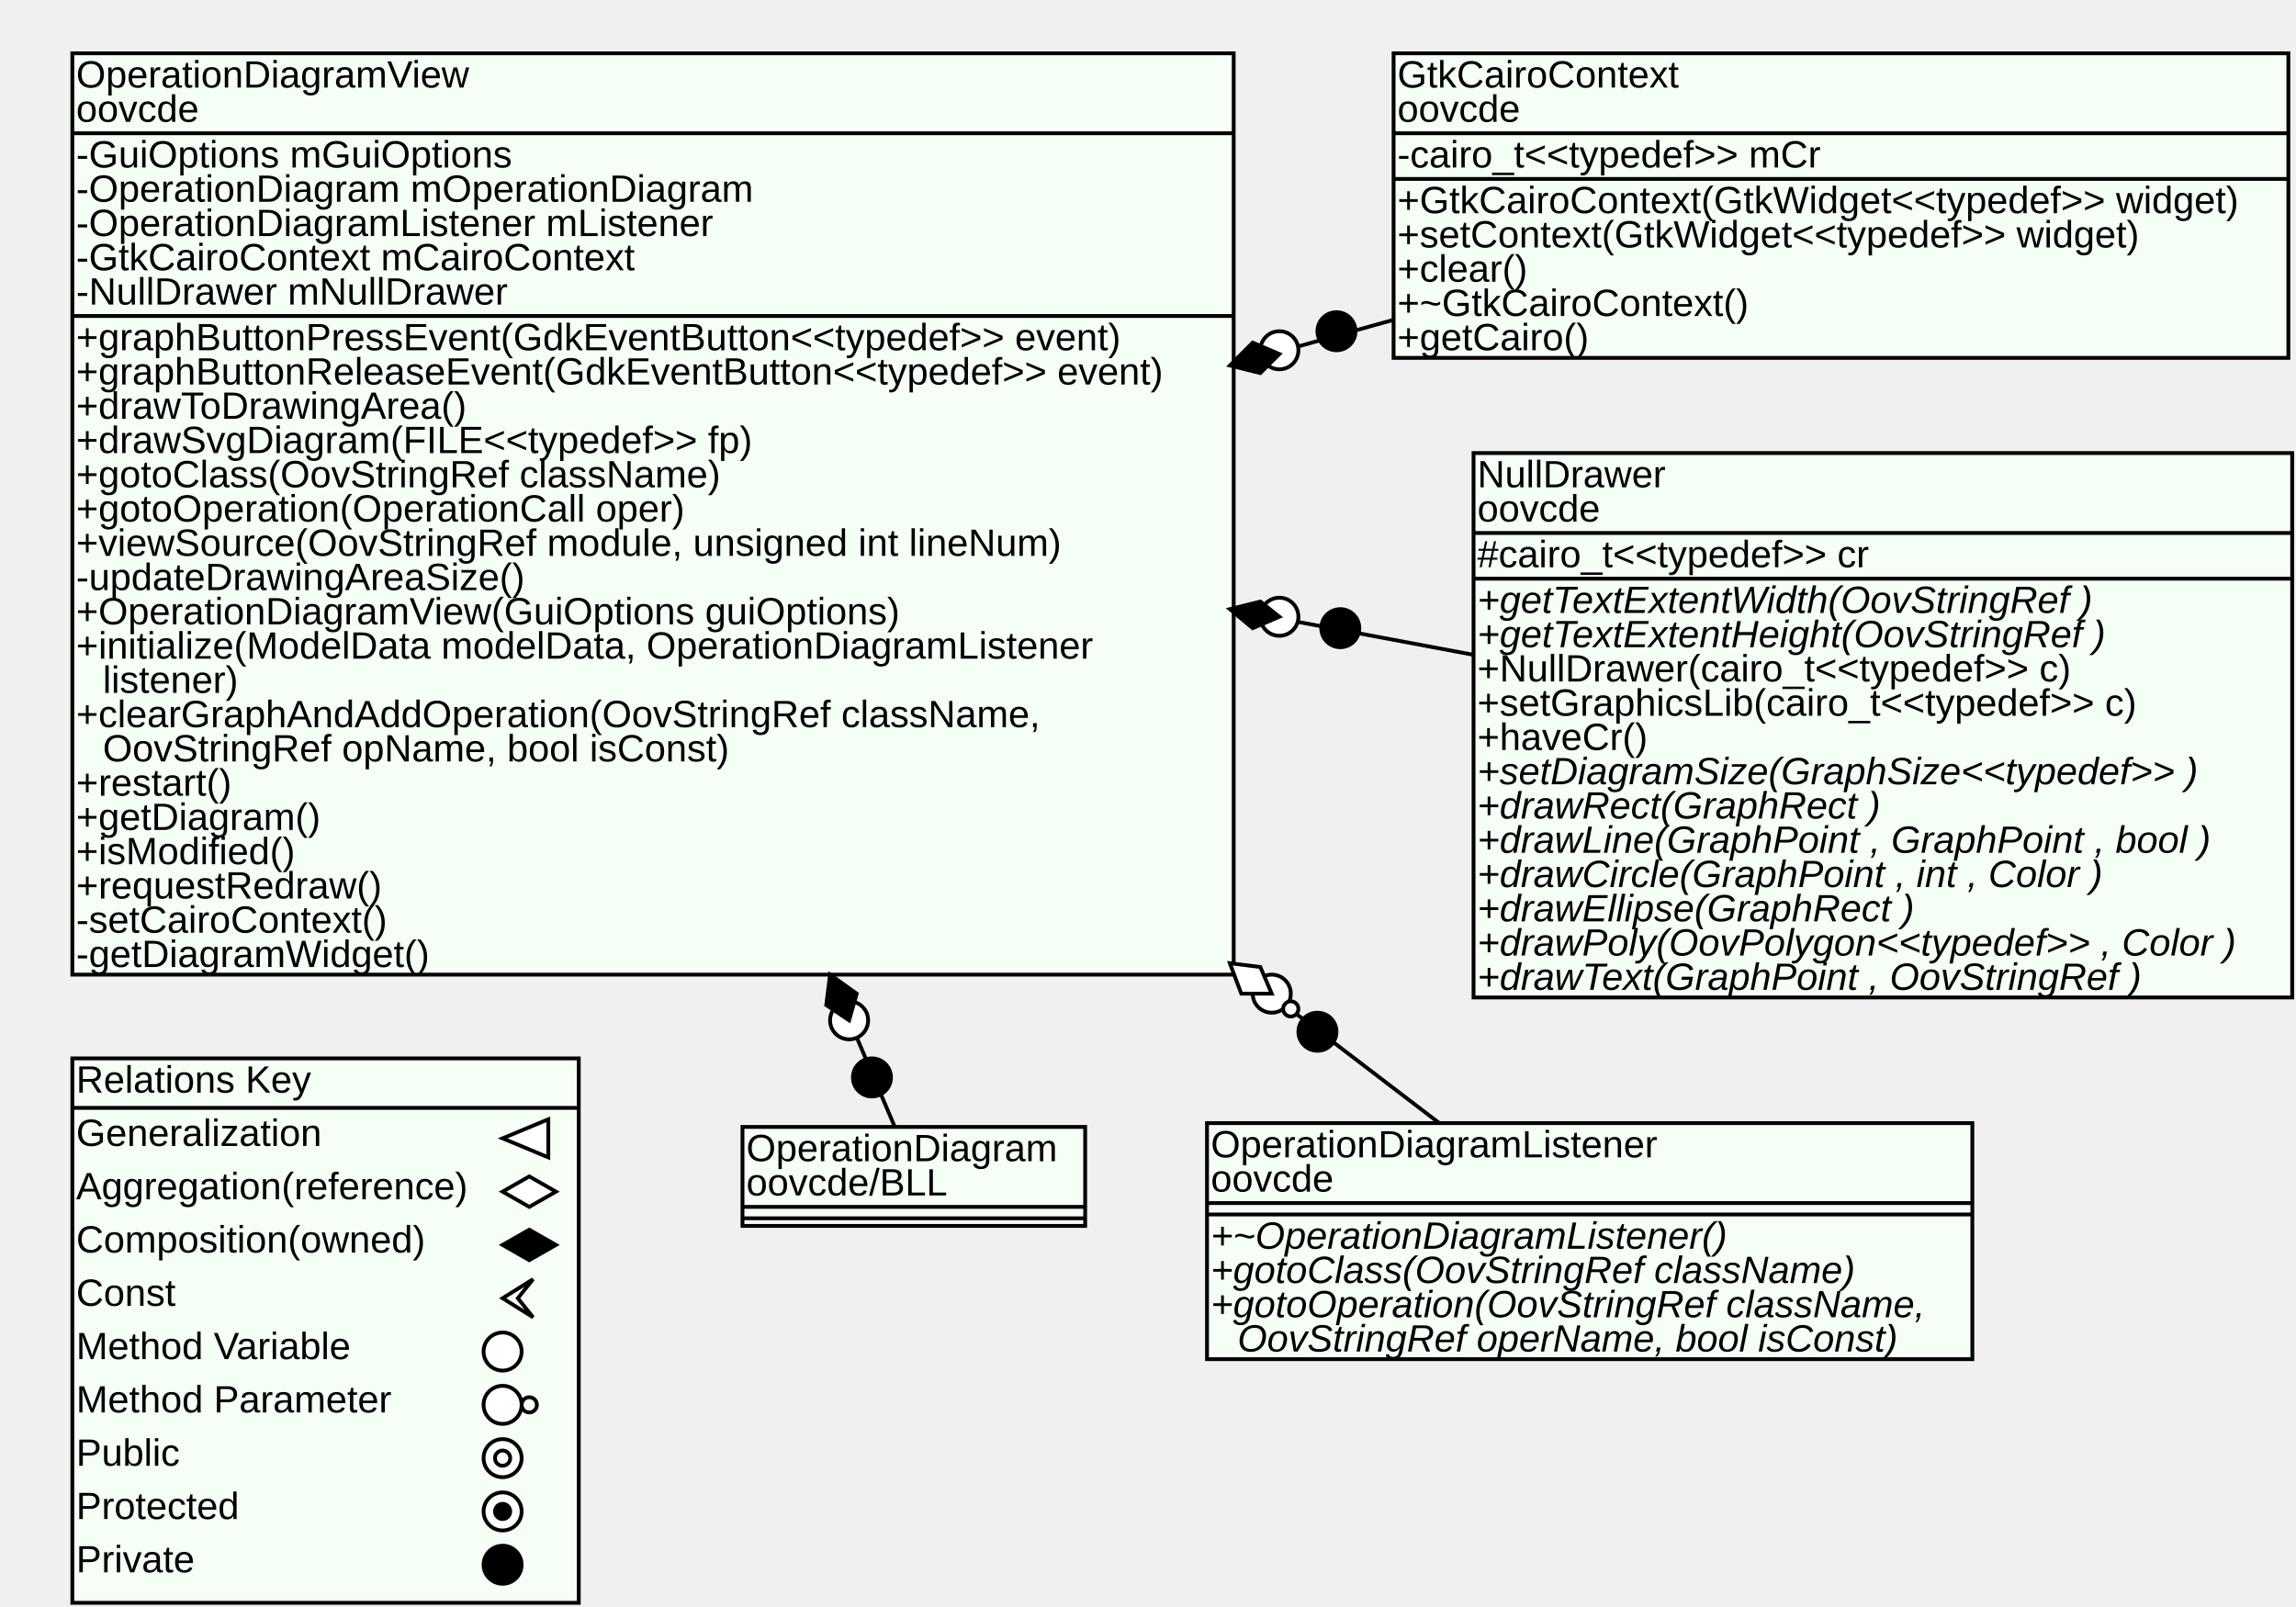
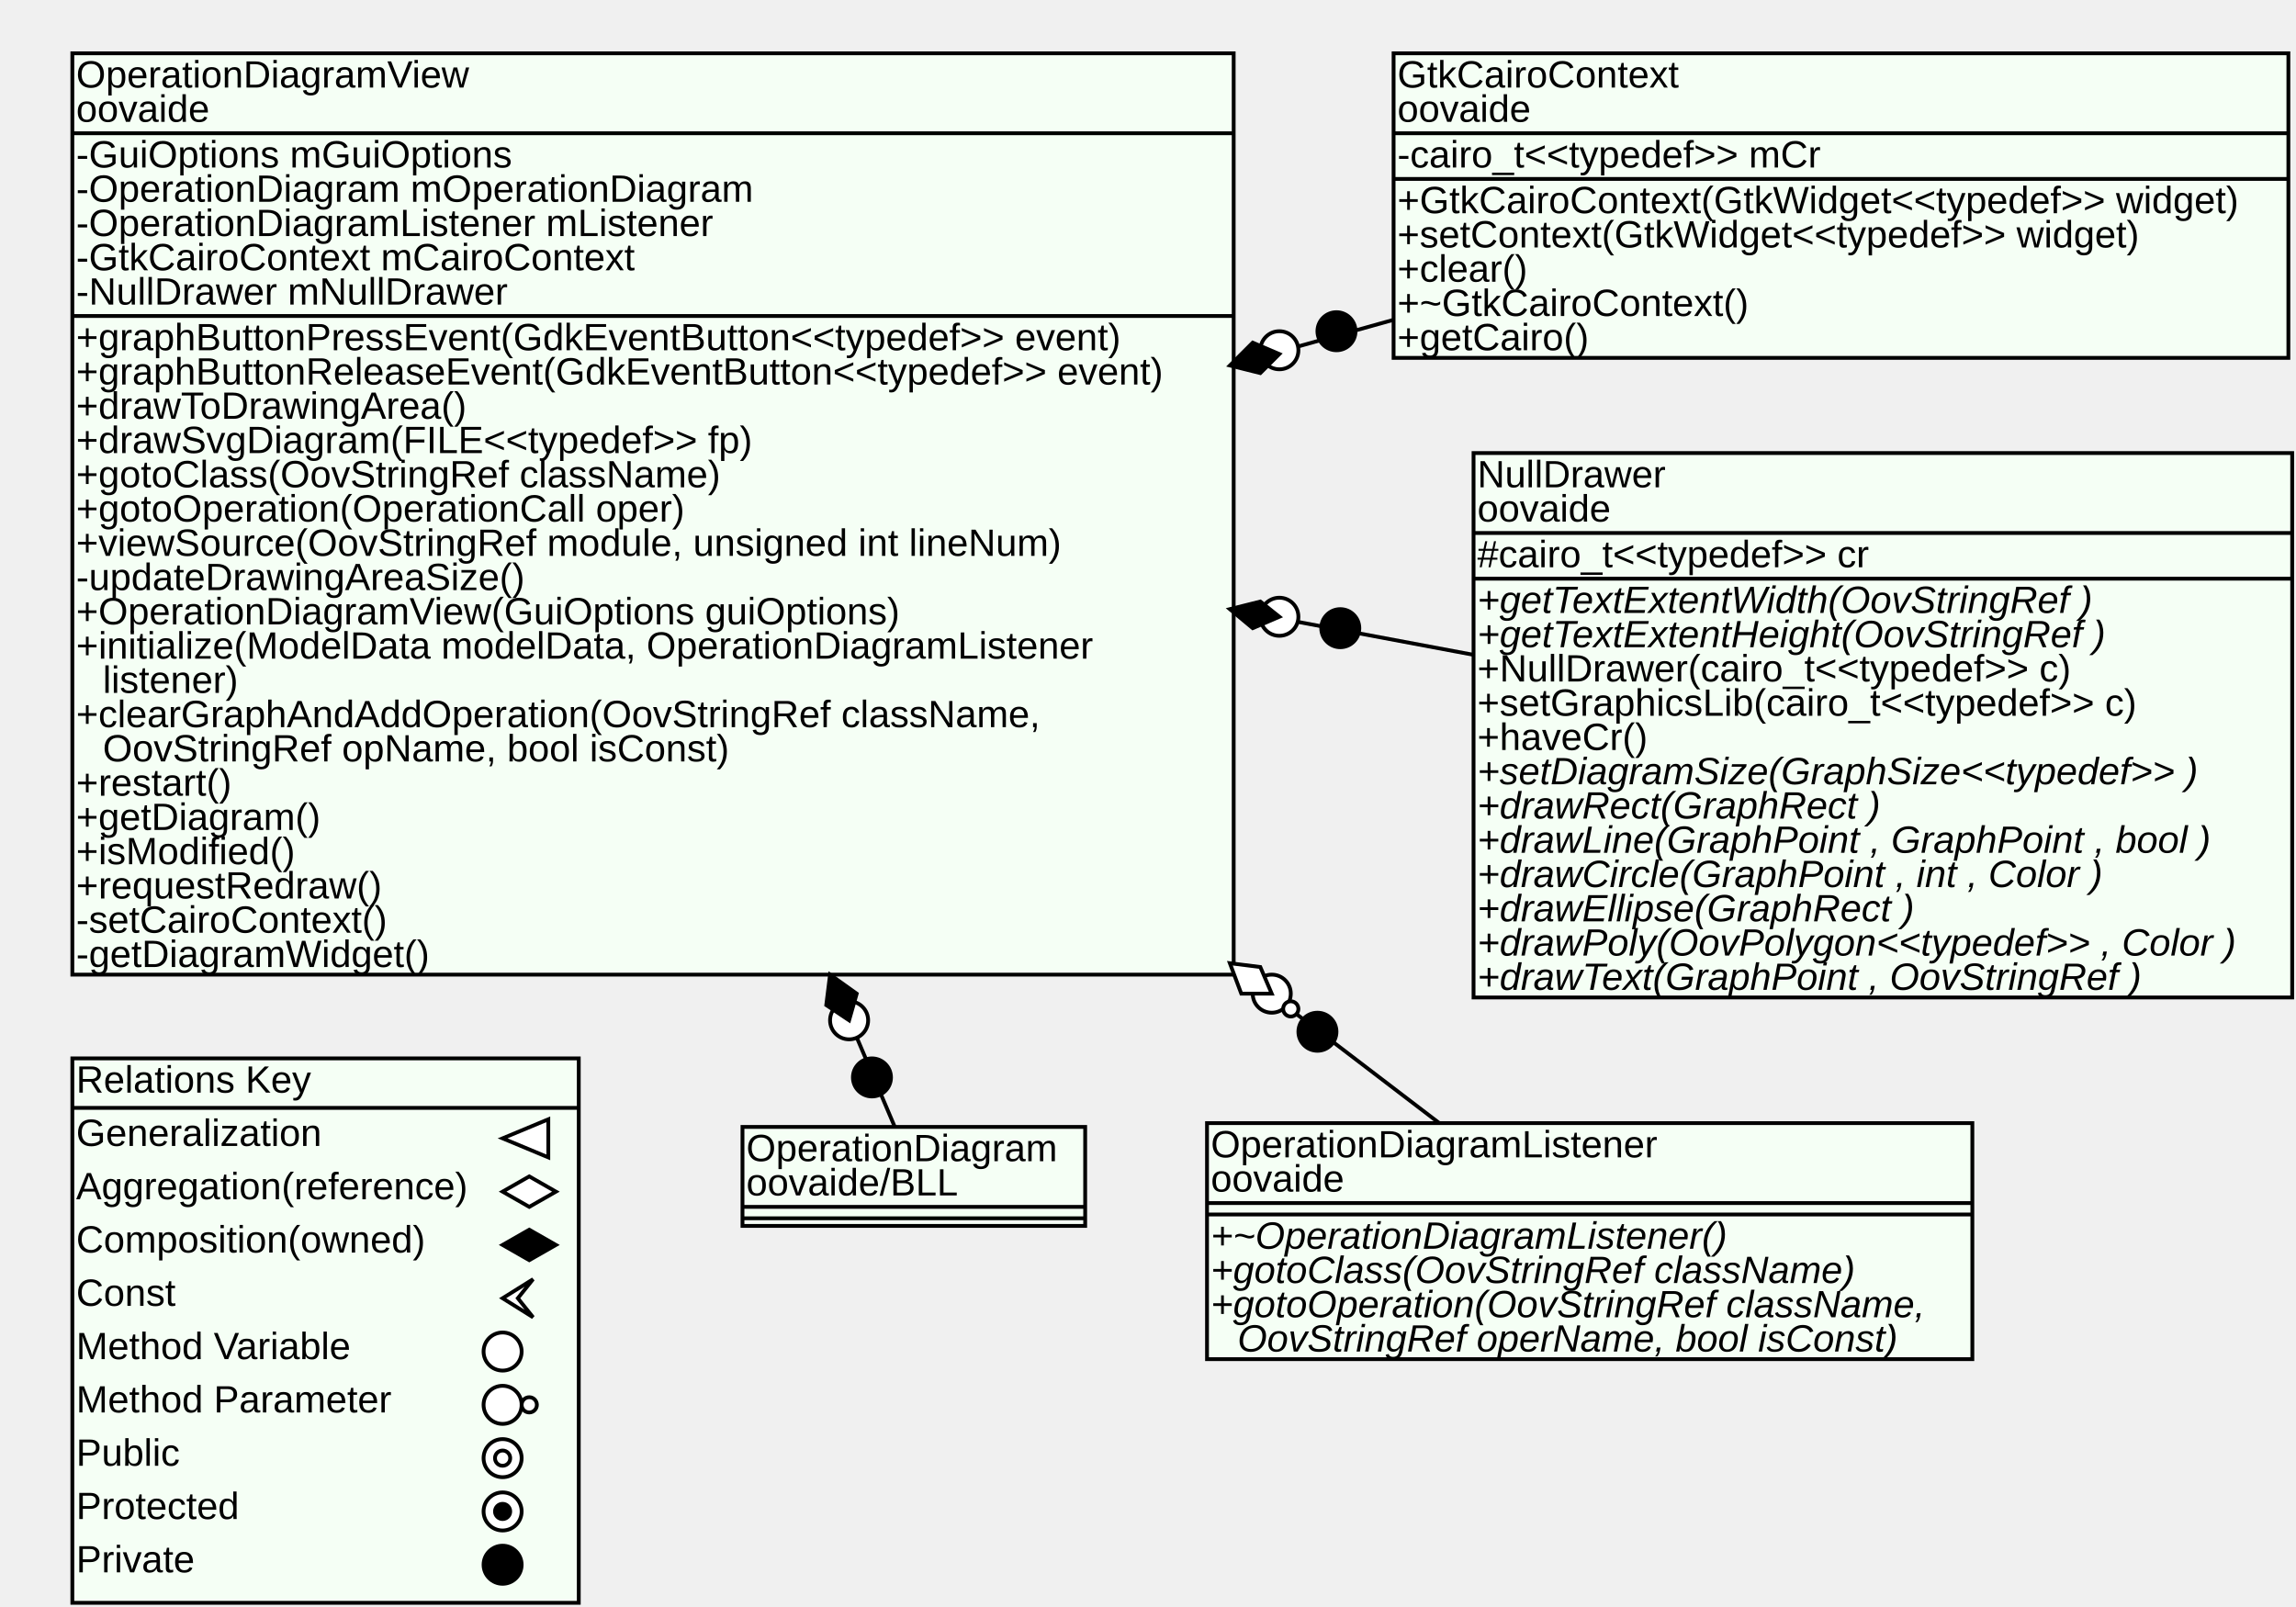
<svg xmlns="http://www.w3.org/2000/svg" version="1.1" font-family="Arial, Helvetica, sans-serif" font-size="10" width="603" height="422">
  <g fill="#f5fff5" stroke="#000000" style="stroke-width:1">
    <rect x="19" y="278" width="133" height="143" />
    <line x1="19" y1="291" x2="152" y2="291" />
    <polygon points="132,299 144,304 144,294 132,299 " style="fill:#ffffff" />
    <polygon points="132,313 139,317 146,313 139,309 132,313 " style="fill:#ffffff" />
    <polygon points="132,327 139,331 146,327 139,323 132,327 " style="fill:#000000" />
    <polygon points="132,341 140,346 136,341 140,336 132,341 " style="fill:#ffffff" />
    <circle cx="132" cy="355" r="5" style="fill:#ffffff" />
    <circle cx="132" cy="369" r="5" style="fill:#ffffff" />
    <circle cx="139" cy="369" r="2" style="fill:#ffffff" />
    <circle cx="132" cy="383" r="5" style="fill:#ffffff" />
    <circle cx="132" cy="383" r="2" style="fill:#ffffff" />
    <circle cx="132" cy="397" r="5" style="fill:#ffffff" />
    <circle cx="132" cy="397" r="2" style="fill:#000000" />
    <circle cx="132" cy="411" r="5" style="fill:#000000" />
    <circle cx="132" cy="411" r="2" style="fill:#000000" />
  </g>
  <g stroke="none">
    <text x="20" y="287">Relations Key</text>
    <text x="20" y="301">Generalization</text>
    <text x="20" y="315">Aggregation(reference)</text>
    <text x="20" y="329">Composition(owned)</text>
    <text x="20" y="343">Const</text>
    <text x="20" y="357">Method Variable</text>
    <text x="20" y="371">Method Parameter</text>
    <text x="20" y="385">Public</text>
    <text x="20" y="399">Protected</text>
    <text x="20" y="413">Private</text>
  </g>
  <g fill="#f5fff5" stroke="#000000" style="stroke-width:1">
    <rect x="19" y="14" width="305" height="242" />
    <line x1="19" y1="35" x2="324" y2="35" />
    <line x1="19" y1="83" x2="324" y2="83" />
  </g>
  <g stroke="none">
    <text x="20" y="23">OperationDiagramView</text>
-     <text x="20" y="32">oovcde</text>
+     <text x="20" y="32">oovaide</text>
    <text x="20" y="44">-GuiOptions mGuiOptions</text>
    <text x="20" y="53">-OperationDiagram mOperationDiagram</text>
    <text x="20" y="62">-OperationDiagramListener mListener</text>
    <text x="20" y="71">-GtkCairoContext mCairoContext</text>
    <text x="20" y="80">-NullDrawer mNullDrawer</text>
    <text x="20" y="92">+graphButtonPressEvent(GdkEventButton&lt;&lt;typedef&gt;&gt; event)</text>
    <text x="20" y="101">+graphButtonReleaseEvent(GdkEventButton&lt;&lt;typedef&gt;&gt; event)</text>
    <text x="20" y="110">+drawToDrawingArea()</text>
    <text x="20" y="119">+drawSvgDiagram(FILE&lt;&lt;typedef&gt;&gt; fp)</text>
    <text x="20" y="128">+gotoClass(OovStringRef className)</text>
    <text x="20" y="137">+gotoOperation(OperationCall oper)</text>
    <text x="20" y="146">+viewSource(OovStringRef module, unsigned int lineNum)</text>
    <text x="20" y="155">-updateDrawingAreaSize()</text>
    <text x="20" y="164">+OperationDiagramView(GuiOptions guiOptions)</text>
    <text x="20" y="173">+initialize(ModelData modelData, OperationDiagramListener </text>
    <text x="27" y="182">listener)</text>
    <text x="20" y="191">+clearGraphAndAddOperation(OovStringRef className, </text>
    <text x="27" y="200">OovStringRef opName, bool isConst)</text>
    <text x="20" y="209">+restart()</text>
    <text x="20" y="218">+getDiagram()</text>
    <text x="20" y="227">+isModified()</text>
    <text x="20" y="236">+requestRedraw()</text>
    <text x="20" y="245">-setCairoContext()</text>
    <text x="20" y="254">-getDiagramWidget()</text>
  </g>
  <g stroke="none" font-style="italic">
</g>
  <g fill="#f5fff5" stroke="#000000" style="stroke-width:1">
    <rect x="195" y="296" width="90" height="26" />
    <line x1="195" y1="317" x2="285" y2="317" />
    <line x1="195" y1="320" x2="285" y2="320" />
  </g>
  <g stroke="none">
    <text x="196" y="305">OperationDiagram</text>
-     <text x="196" y="314">oovcde/BLL</text>
+     <text x="196" y="314">oovaide/BLL</text>
  </g>
  <g stroke="none" font-style="italic">
</g>
  <g fill="#f5fff5" stroke="#000000" style="stroke-width:1">
    <rect x="317" y="295" width="201" height="62" />
    <line x1="317" y1="316" x2="518" y2="316" />
    <line x1="317" y1="319" x2="518" y2="319" />
  </g>
  <g stroke="none">
    <text x="318" y="304">OperationDiagramListener</text>
-     <text x="318" y="313">oovcde</text>
+     <text x="318" y="313">oovaide</text>
  </g>
  <g stroke="none" font-style="italic">
    <text x="318" y="328">+~OperationDiagramListener()</text>
    <text x="318" y="337">+gotoClass(OovStringRef className)</text>
    <text x="318" y="346">+gotoOperation(OovStringRef className,</text>
    <text x="325" y="355"> OovStringRef operName, bool isConst)</text>
  </g>
  <g fill="#f5fff5" stroke="#000000" style="stroke-width:1">
    <rect x="366" y="14" width="235" height="80" />
    <line x1="366" y1="35" x2="601" y2="35" />
    <line x1="366" y1="47" x2="601" y2="47" />
  </g>
  <g stroke="none">
    <text x="367" y="23">GtkCairoContext</text>
-     <text x="367" y="32">oovcde</text>
+     <text x="367" y="32">oovaide</text>
    <text x="367" y="44">-cairo_t&lt;&lt;typedef&gt;&gt; mCr</text>
    <text x="367" y="56">+GtkCairoContext(GtkWidget&lt;&lt;typedef&gt;&gt; widget)</text>
    <text x="367" y="65">+setContext(GtkWidget&lt;&lt;typedef&gt;&gt; widget)</text>
    <text x="367" y="74">+clear()</text>
    <text x="367" y="83">+~GtkCairoContext()</text>
    <text x="367" y="92">+getCairo()</text>
  </g>
  <g stroke="none" font-style="italic">
</g>
  <g fill="#f5fff5" stroke="#000000" style="stroke-width:1">
    <rect x="387" y="119" width="215" height="143" />
    <line x1="387" y1="140" x2="602" y2="140" />
    <line x1="387" y1="152" x2="602" y2="152" />
  </g>
  <g stroke="none">
    <text x="388" y="128">NullDrawer</text>
-     <text x="388" y="137">oovcde</text>
+     <text x="388" y="137">oovaide</text>
    <text x="388" y="149">#cairo_t&lt;&lt;typedef&gt;&gt; cr</text>
    <text x="388" y="179">+NullDrawer(cairo_t&lt;&lt;typedef&gt;&gt; c)</text>
    <text x="388" y="188">+setGraphicsLib(cairo_t&lt;&lt;typedef&gt;&gt; c)</text>
    <text x="388" y="197">+haveCr()</text>
  </g>
  <g stroke="none" font-style="italic">
    <text x="388" y="161">+getTextExtentWidth(OovStringRef )</text>
    <text x="388" y="170">+getTextExtentHeight(OovStringRef )</text>
    <text x="388" y="206">+setDiagramSize(GraphSize&lt;&lt;typedef&gt;&gt; )</text>
    <text x="388" y="215">+drawRect(GraphRect )</text>
    <text x="388" y="224">+drawLine(GraphPoint , GraphPoint , bool )</text>
    <text x="388" y="233">+drawCircle(GraphPoint , int , Color )</text>
    <text x="388" y="242">+drawEllipse(GraphRect )</text>
    <text x="388" y="251">+drawPoly(OovPolygon&lt;&lt;typedef&gt;&gt; , Color )</text>
    <text x="388" y="260">+drawText(GraphPoint , OovStringRef )</text>
  </g>
  <g fill="#f5f5ff" stroke="#000000" style="stroke-width:1">
    <line x1="218" y1="256" x2="235" y2="296" />
    <circle cx="223" cy="268" r="5" style="fill:#ffffff" />
    <circle cx="229" cy="283" r="5" style="fill:#000000" />
    <circle cx="229" cy="283" r="2" style="fill:#000000" />
    <polygon points="218,256 217,264 223,268 225,261 218,256 " style="fill:#000000" />
    <line x1="323" y1="253" x2="378" y2="295" />
    <circle cx="334" cy="261" r="5" style="fill:#ffffff" />
    <circle cx="339" cy="265" r="2" style="fill:#ffffff" />
    <circle cx="346" cy="271" r="5" style="fill:#000000" />
    <circle cx="346" cy="271" r="2" style="fill:#000000" />
    <polygon points="323,253 326,261 334,261 331,254 323,253 " style="fill:#ffffff" />
    <line x1="323" y1="96" x2="366" y2="84" />
    <circle cx="336" cy="92" r="5" style="fill:#ffffff" />
    <circle cx="351" cy="87" r="5" style="fill:#000000" />
    <circle cx="351" cy="87" r="2" style="fill:#000000" />
    <polygon points="323,96 331,98 336,93 329,90 323,96 " style="fill:#000000" />
    <line x1="323" y1="160" x2="387" y2="172" />
    <circle cx="336" cy="162" r="5" style="fill:#ffffff" />
    <circle cx="352" cy="165" r="5" style="fill:#000000" />
    <circle cx="352" cy="165" r="2" style="fill:#000000" />
    <polygon points="323,160 329,165 336,162 331,158 323,160 " style="fill:#000000" />
  </g>
</svg>
